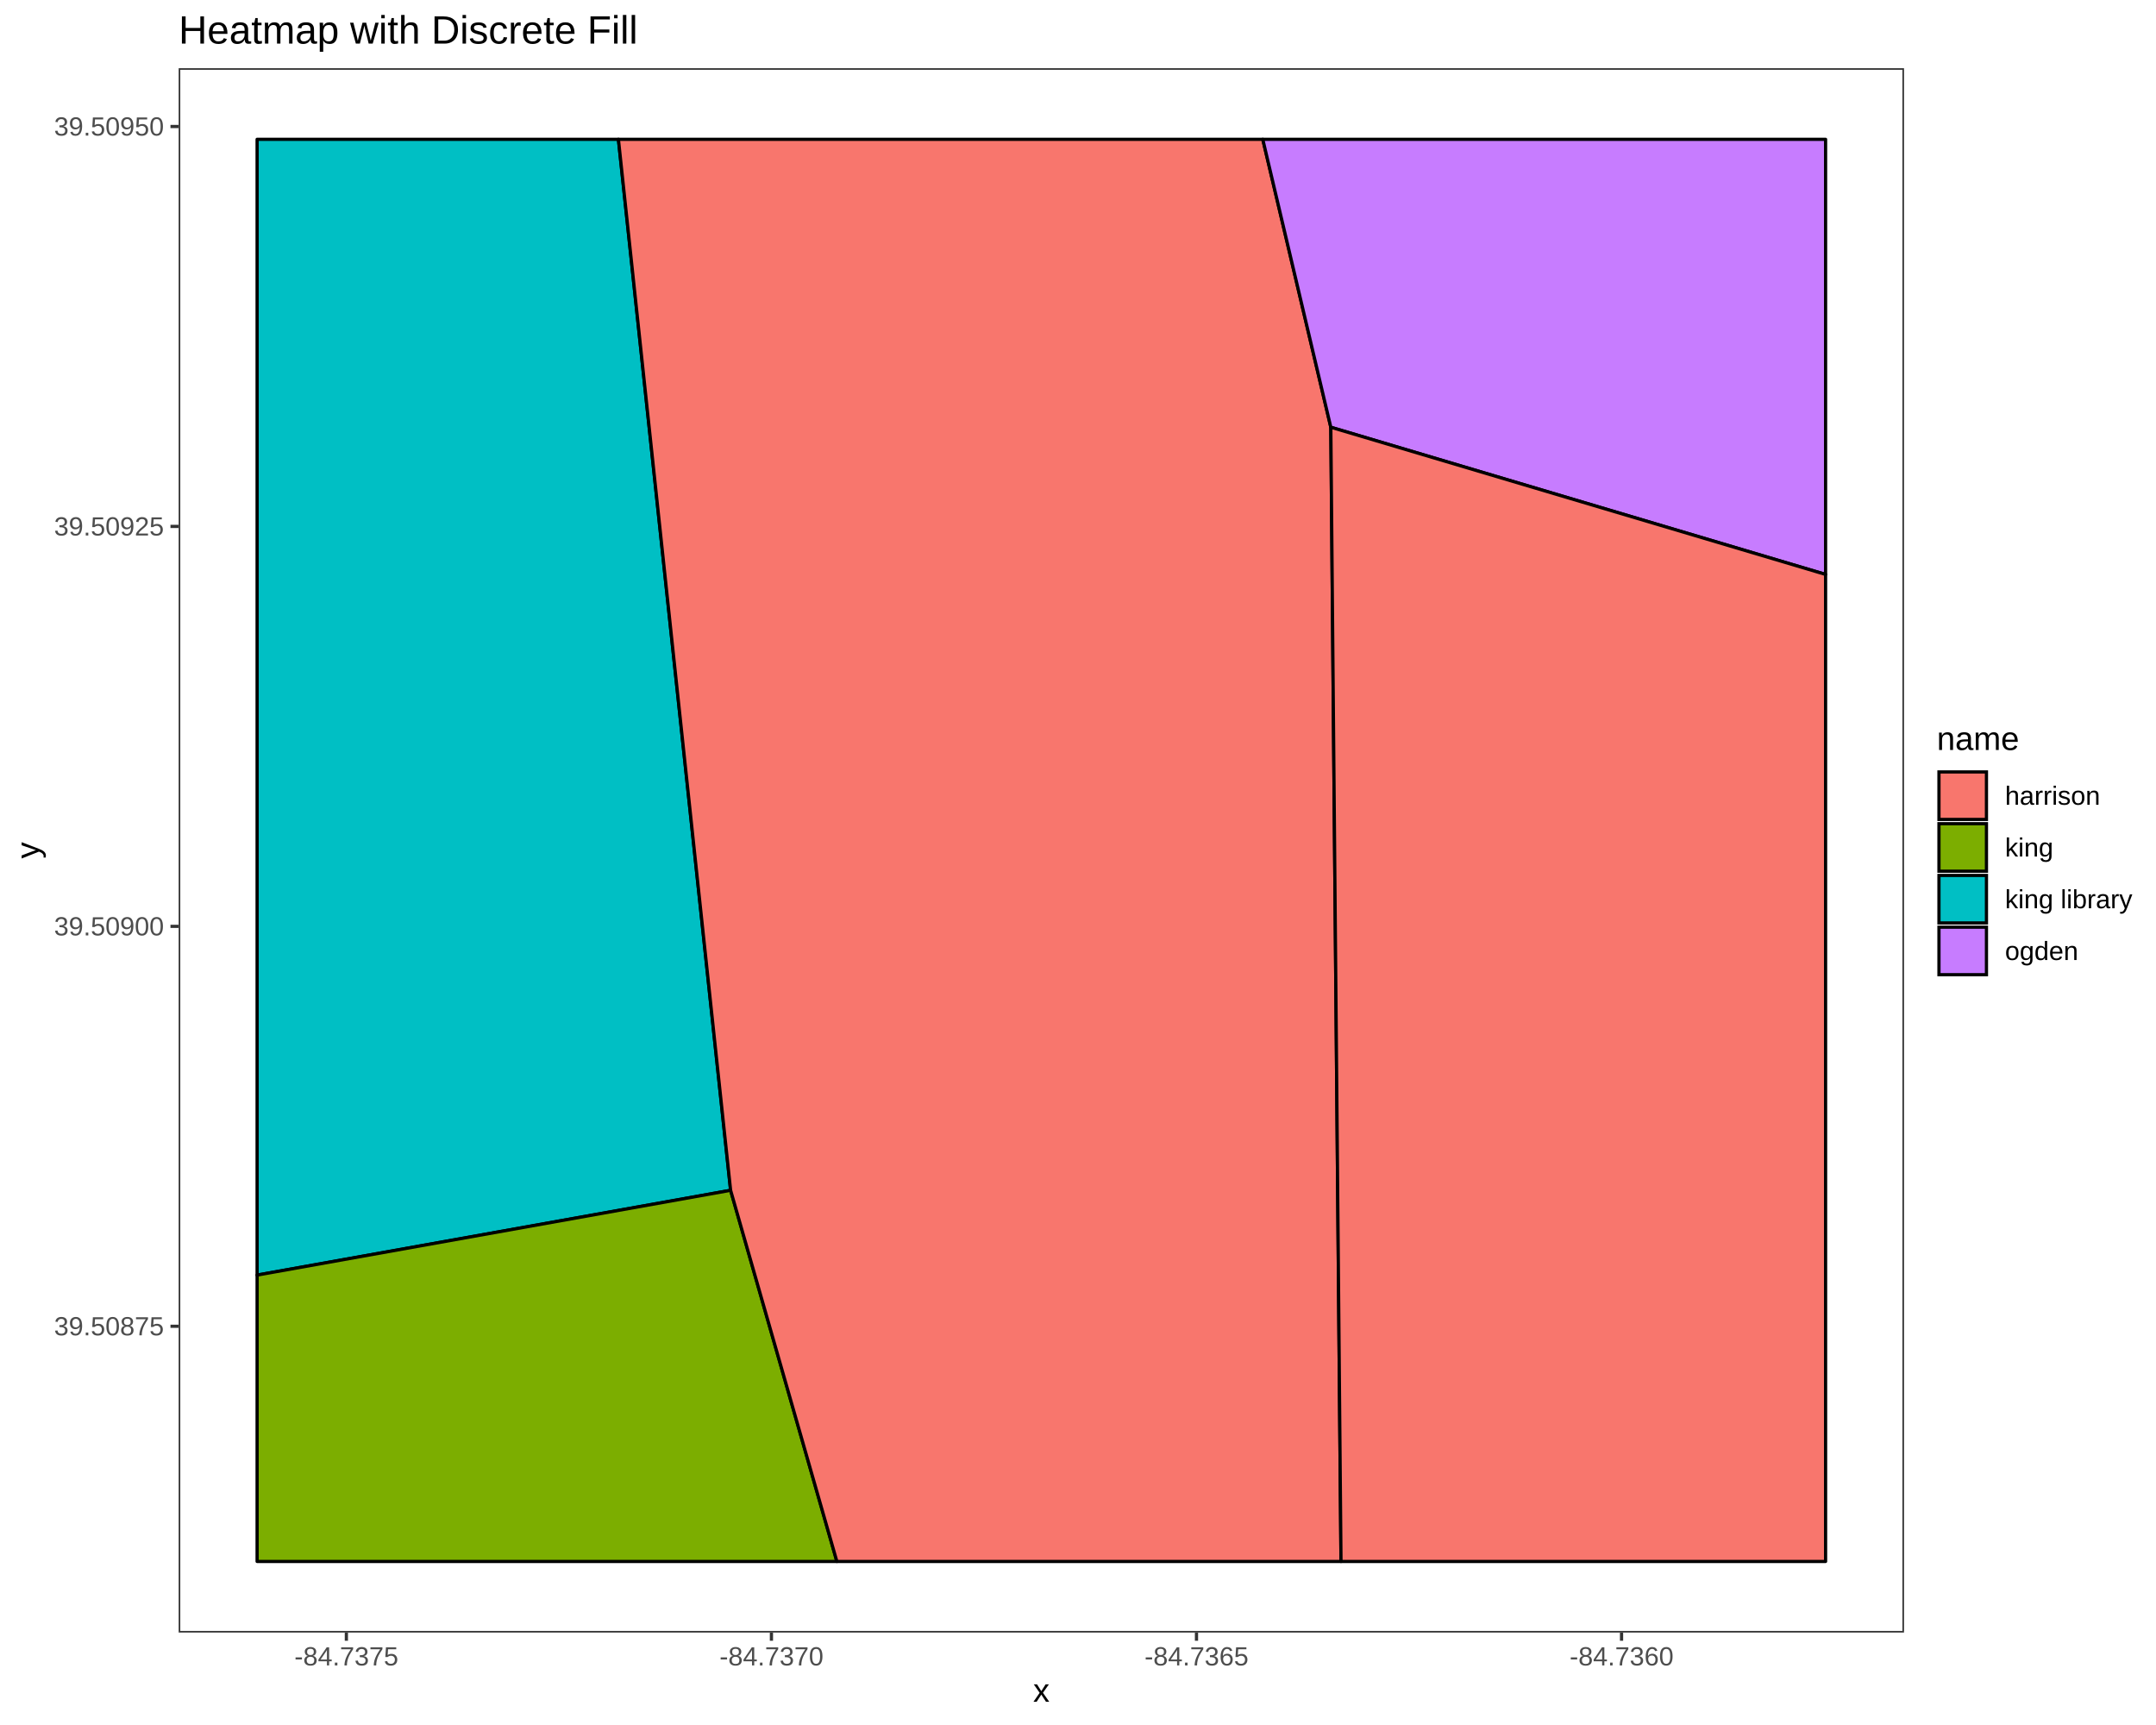
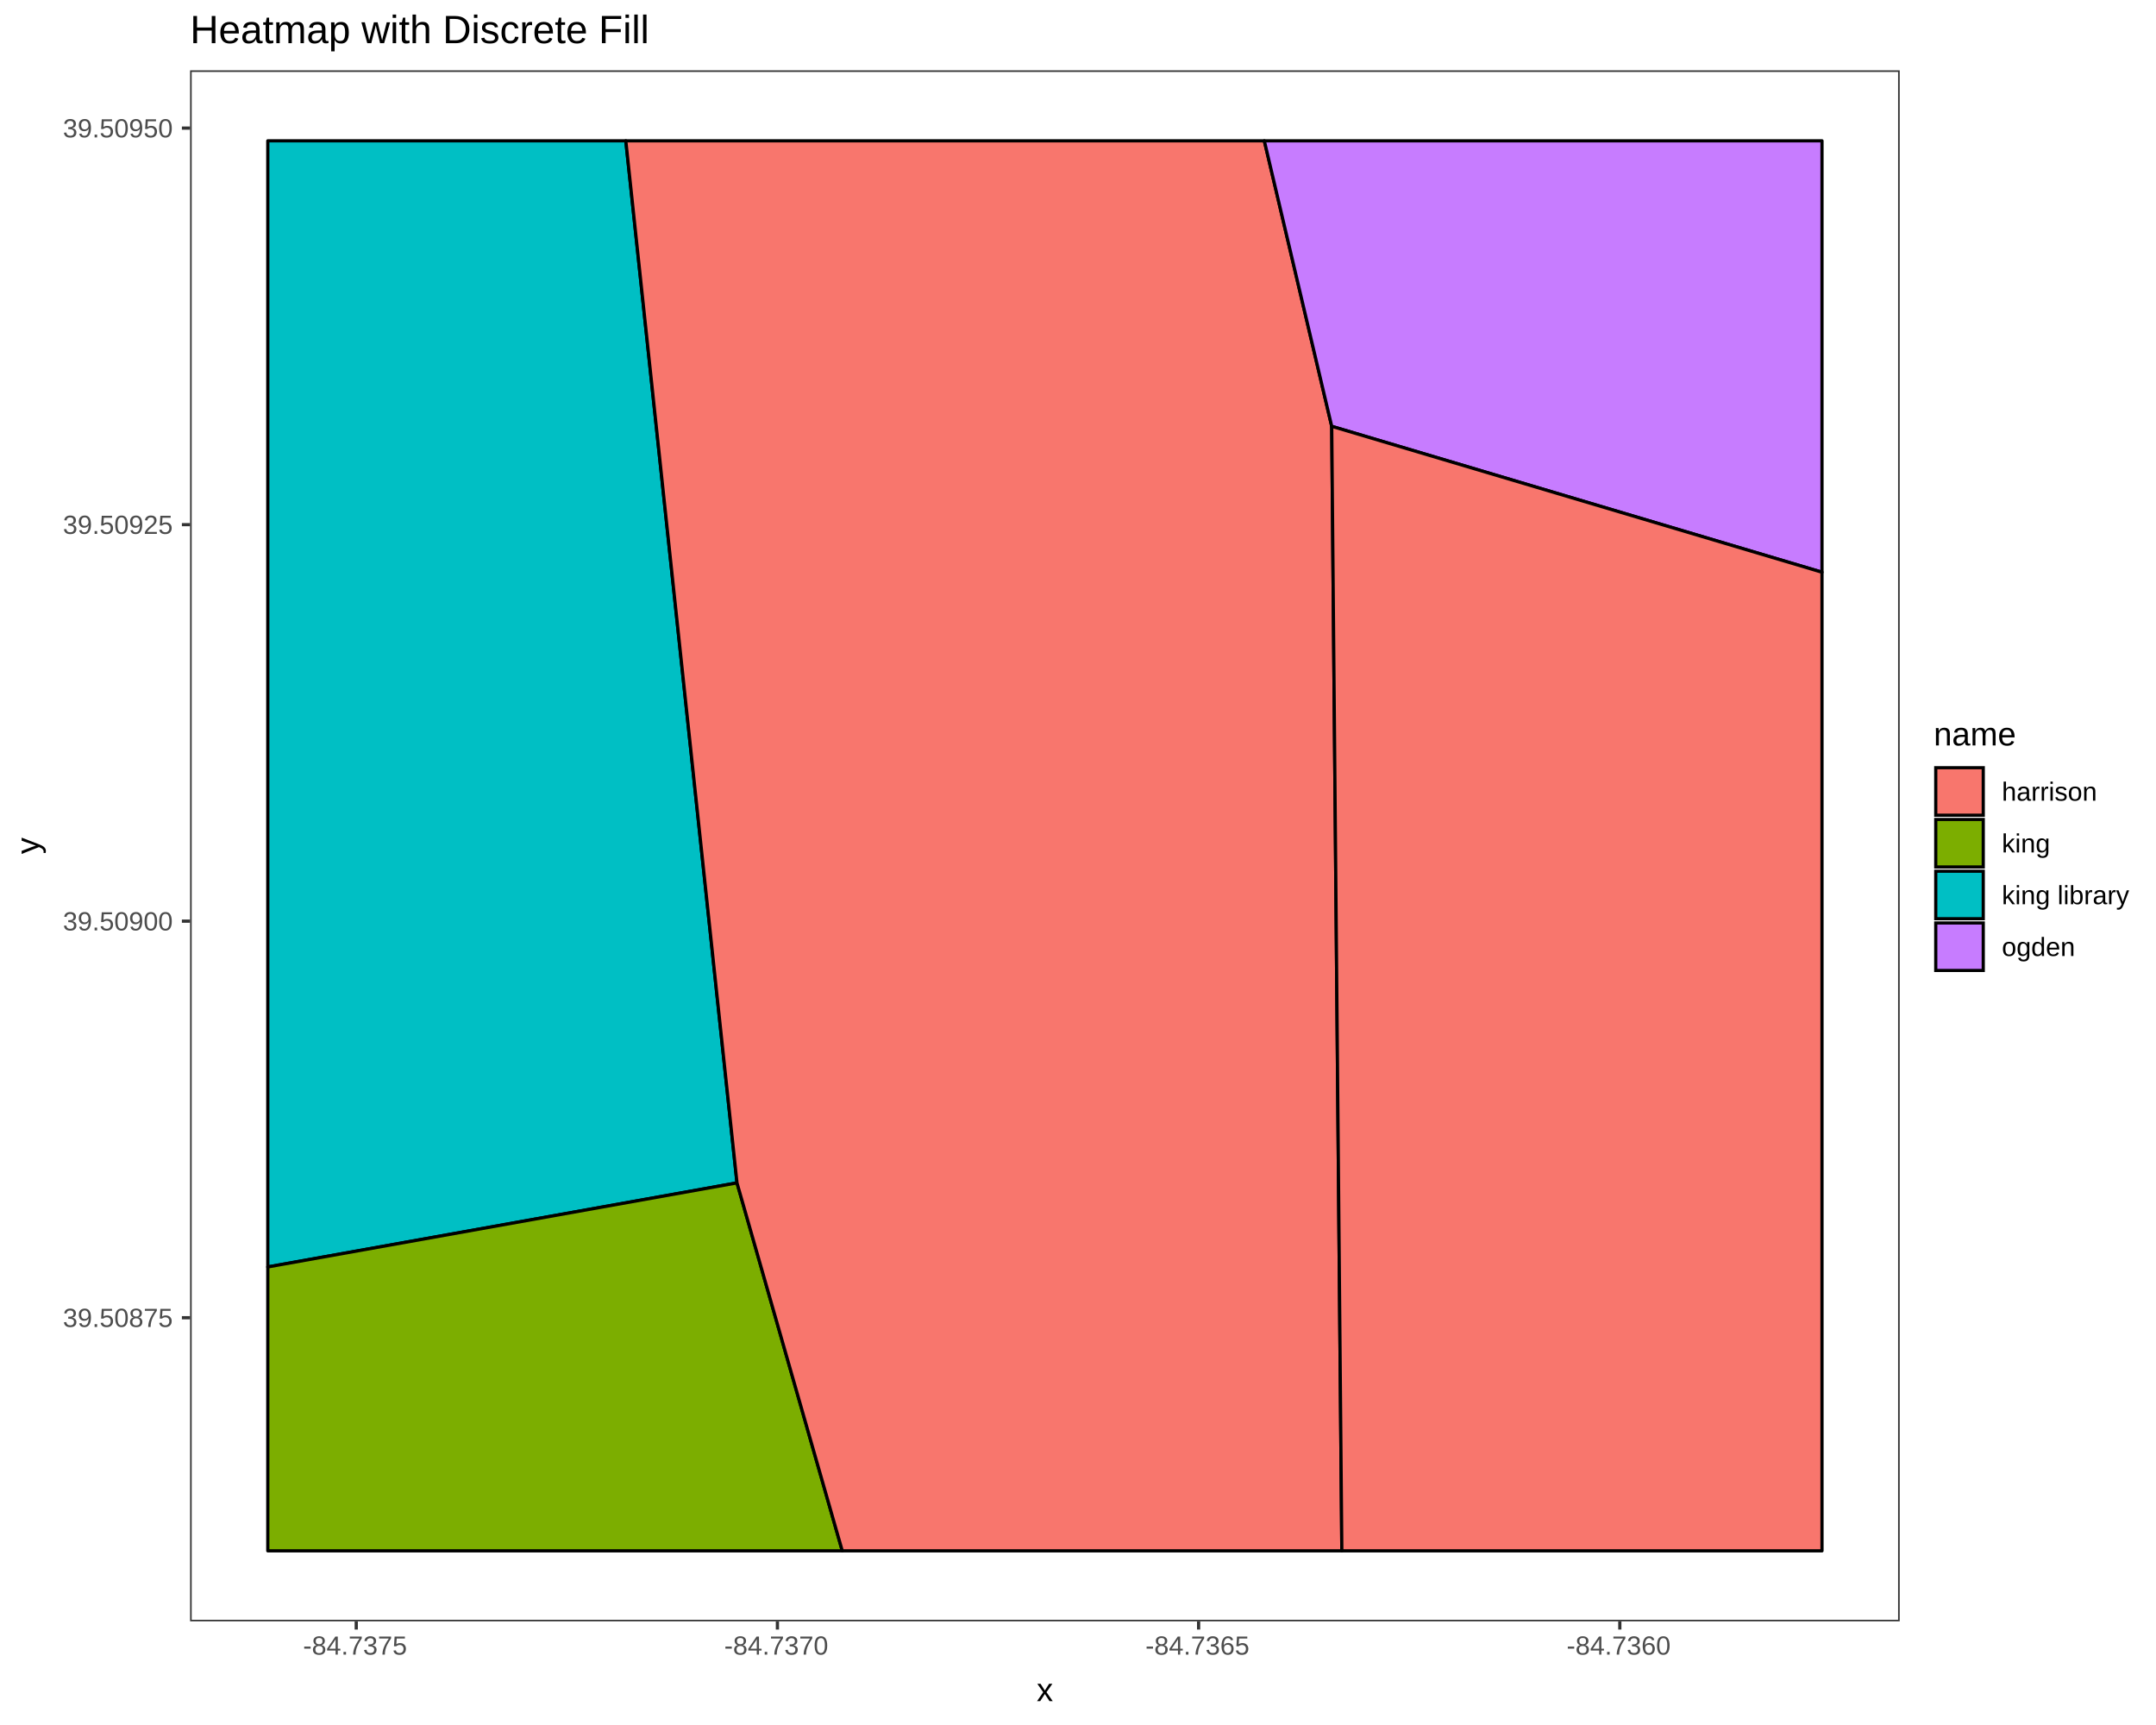
<svg xmlns="http://www.w3.org/2000/svg" viewBox="0 0 720.00 576.00">
  <defs>
    <style type="text/css">
-     line, polyline, polygon, path, rect, circle {
+     line, polyline, path, rect, circle {
      fill: none;
      stroke: #000000;
      stroke-linecap: round;
      stroke-linejoin: round;
      stroke-miterlimit: 10.00;
    }
  </style>
  </defs>
  <rect width="100%" height="100%" style="stroke: none; fill: #FFFFFF;" />
  <rect x="0.00" y="0.00" width="720.00" height="576.00" style="stroke-width: 1.07; stroke: #FFFFFF; fill: #FFFFFF;" />
  <defs>
-     <clipPath id="cpNTkuNjd8NjM1Ljg1fDU0NS4xM3wyMi43Nw==">
-       <rect x="59.67" y="22.77" width="576.18" height="522.36" />
+     <clipPath id="cpNjMuNDc1NHw2MzQuNDA3fDU0MS4zOTF8MjMuNDc2Nw==">
+       <rect x="63.48" y="23.48" width="570.93" height="517.91" />
    </clipPath>
  </defs>
-   <rect x="59.67" y="22.77" width="576.18" height="522.36" style="stroke-width: 1.07; stroke: none; fill: #FFFFFF;" clip-path="url(#cpNTkuNjd8NjM1Ljg1fDU0NS4xM3wyMi43Nw==)" />
-   <polygon points="206.52,46.52 243.99,397.46 85.86,425.77 85.86,46.52 206.52,46.52 " style="stroke-width: 1.07; fill: #00BFC4;" clip-path="url(#cpNTkuNjd8NjM1Ljg1fDU0NS4xM3wyMi43Nw==)" />
-   <polygon points="243.99,397.46 279.48,521.39 85.86,521.39 85.86,425.77 243.99,397.46 " style="stroke-width: 1.07; fill: #7CAE00;" clip-path="url(#cpNTkuNjd8NjM1Ljg1fDU0NS4xM3wyMi43Nw==)" />
-   <polygon points="444.43,142.66 447.83,521.39 279.48,521.39 243.99,397.46 206.52,46.52 421.71,46.52 444.43,142.66 " style="stroke-width: 1.07; fill: #F8766D;" clip-path="url(#cpNTkuNjd8NjM1Ljg1fDU0NS4xM3wyMi43Nw==)" />
-   <polygon points="609.66,46.52 609.66,191.81 444.43,142.66 421.71,46.52 609.66,46.52 " style="stroke-width: 1.07; fill: #C77CFF;" clip-path="url(#cpNTkuNjd8NjM1Ljg1fDU0NS4xM3wyMi43Nw==)" />
-   <polygon points="609.66,191.81 609.66,521.39 447.83,521.39 444.43,142.66 609.66,191.81 " style="stroke-width: 1.07; fill: #F8766D;" clip-path="url(#cpNTkuNjd8NjM1Ljg1fDU0NS4xM3wyMi43Nw==)" />
-   <rect x="59.67" y="22.77" width="576.18" height="522.36" style="stroke-width: 1.07; stroke: #333333;" clip-path="url(#cpNTkuNjd8NjM1Ljg1fDU0NS4xM3wyMi43Nw==)" />
+   <rect x="63.48" y="23.48" width="570.93" height="517.91" style="stroke-width: 1.07; stroke: none; fill: #FFFFFF;" clip-path="url(#cpNjMuNDc1NHw2MzQuNDA3fDU0MS4zOTF8MjMuNDc2Nw==)" />
+   <polyline points="208.99,47.02 246.12,394.98 89.43,423.05 89.43,47.02 208.99,47.02 " style="stroke-width: 1.07; fill: #00BFC4;" clip-path="url(#cpNjMuNDc1NHw2MzQuNDA3fDU0MS4zOTF8MjMuNDc2Nw==)" />
+   <polyline points="246.12,394.98 281.28,517.85 89.43,517.85 89.43,423.05 246.12,394.98 " style="stroke-width: 1.07; fill: #7CAE00;" clip-path="url(#cpNjMuNDc1NHw2MzQuNDA3fDU0MS4zOTF8MjMuNDc2Nw==)" />
+   <polyline points="444.73,142.35 448.11,517.85 281.28,517.85 246.12,394.98 208.99,47.02 422.22,47.02 444.73,142.35 " style="stroke-width: 1.07; fill: #F8766D;" clip-path="url(#cpNjMuNDc1NHw2MzQuNDA3fDU0MS4zOTF8MjMuNDc2Nw==)" />
+   <polyline points="608.46,47.02 608.46,191.07 444.73,142.35 422.22,47.02 608.46,47.02 " style="stroke-width: 1.07; fill: #C77CFF;" clip-path="url(#cpNjMuNDc1NHw2MzQuNDA3fDU0MS4zOTF8MjMuNDc2Nw==)" />
+   <polyline points="608.46,191.07 608.46,517.85 448.11,517.85 444.73,142.35 608.46,191.07 " style="stroke-width: 1.07; fill: #F8766D;" clip-path="url(#cpNjMuNDc1NHw2MzQuNDA3fDU0MS4zOTF8MjMuNDc2Nw==)" />
+   <rect x="63.48" y="23.48" width="570.93" height="517.91" style="stroke-width: 1.07; stroke: #333333;" clip-path="url(#cpNjMuNDc1NHw2MzQuNDA3fDU0MS4zOTF8MjMuNDc2Nw==)" />
  <defs>
-     <clipPath id="cpMC4wMHw3MjAuMDB8NTc2LjAwfDAuMDA=">
+     <clipPath id="cpMHw3MjB8NTc2fDA=">
      <rect x="0.00" y="0.00" width="720.00" height="576.00" />
    </clipPath>
  </defs>
-   <g clip-path="url(#cpMC4wMHw3MjAuMDB8NTc2LjAwfDAuMDA=)">
-     <text x="18.06" y="445.89" style="font-size: 8.80px; fill: #4D4D4D; font-family: Liberation Sans;" textLength="36.67px" lengthAdjust="spacingAndGlyphs">39.50875</text>
+   <g clip-path="url(#cpMHw3MjB8NTc2fDA=)">
+     <text x="21.01" y="443.09" style="font-size: 8.80px; fill: #4D4D4D; font-family: Liberation Sans;" textLength="37.54px" lengthAdjust="spacingAndGlyphs">39.50875</text>
  </g>
-   <g clip-path="url(#cpMC4wMHw3MjAuMDB8NTc2LjAwfDAuMDA=)">
-     <text x="18.06" y="312.35" style="font-size: 8.80px; fill: #4D4D4D; font-family: Liberation Sans;" textLength="36.67px" lengthAdjust="spacingAndGlyphs">39.50900</text>
+   <g clip-path="url(#cpMHw3MjB8NTc2fDA=)">
+     <text x="21.01" y="310.68" style="font-size: 8.80px; fill: #4D4D4D; font-family: Liberation Sans;" textLength="37.54px" lengthAdjust="spacingAndGlyphs">39.50900</text>
  </g>
-   <g clip-path="url(#cpMC4wMHw3MjAuMDB8NTc2LjAwfDAuMDA=)">
-     <text x="18.06" y="178.81" style="font-size: 8.80px; fill: #4D4D4D; font-family: Liberation Sans;" textLength="36.67px" lengthAdjust="spacingAndGlyphs">39.50925</text>
+   <g clip-path="url(#cpMHw3MjB8NTc2fDA=)">
+     <text x="21.01" y="178.28" style="font-size: 8.80px; fill: #4D4D4D; font-family: Liberation Sans;" textLength="37.54px" lengthAdjust="spacingAndGlyphs">39.50925</text>
  </g>
-   <g clip-path="url(#cpMC4wMHw3MjAuMDB8NTc2LjAwfDAuMDA=)">
-     <text x="18.06" y="45.27" style="font-size: 8.80px; fill: #4D4D4D; font-family: Liberation Sans;" textLength="36.67px" lengthAdjust="spacingAndGlyphs">39.50950</text>
+   <g clip-path="url(#cpMHw3MjB8NTc2fDA=)">
+     <text x="21.01" y="45.88" style="font-size: 8.80px; fill: #4D4D4D; font-family: Liberation Sans;" textLength="37.54px" lengthAdjust="spacingAndGlyphs">39.50950</text>
  </g>
-   <polyline points="56.93,442.86 59.67,442.86 " style="stroke-width: 1.07; stroke: #333333; stroke-linecap: butt;" clip-path="url(#cpMC4wMHw3MjAuMDB8NTc2LjAwfDAuMDA=)" />
-   <polyline points="56.93,309.32 59.67,309.32 " style="stroke-width: 1.07; stroke: #333333; stroke-linecap: butt;" clip-path="url(#cpMC4wMHw3MjAuMDB8NTc2LjAwfDAuMDA=)" />
-   <polyline points="56.93,175.78 59.67,175.78 " style="stroke-width: 1.07; stroke: #333333; stroke-linecap: butt;" clip-path="url(#cpMC4wMHw3MjAuMDB8NTc2LjAwfDAuMDA=)" />
-   <polyline points="56.93,42.24 59.67,42.24 " style="stroke-width: 1.07; stroke: #333333; stroke-linecap: butt;" clip-path="url(#cpMC4wMHw3MjAuMDB8NTc2LjAwfDAuMDA=)" />
-   <polyline points="115.67,547.87 115.67,545.13 " style="stroke-width: 1.07; stroke: #333333; stroke-linecap: butt;" clip-path="url(#cpMC4wMHw3MjAuMDB8NTc2LjAwfDAuMDA=)" />
-   <polyline points="257.62,547.87 257.62,545.13 " style="stroke-width: 1.07; stroke: #333333; stroke-linecap: butt;" clip-path="url(#cpMC4wMHw3MjAuMDB8NTc2LjAwfDAuMDA=)" />
-   <polyline points="399.57,547.87 399.57,545.13 " style="stroke-width: 1.07; stroke: #333333; stroke-linecap: butt;" clip-path="url(#cpMC4wMHw3MjAuMDB8NTc2LjAwfDAuMDA=)" />
-   <polyline points="541.52,547.87 541.52,545.13 " style="stroke-width: 1.07; stroke: #333333; stroke-linecap: butt;" clip-path="url(#cpMC4wMHw3MjAuMDB8NTc2LjAwfDAuMDA=)" />
-   <g clip-path="url(#cpMC4wMHw3MjAuMDB8NTc2LjAwfDAuMDA=)">
-     <text x="98.31" y="556.11" style="font-size: 8.80px; fill: #4D4D4D; font-family: Liberation Sans;" textLength="34.70px" lengthAdjust="spacingAndGlyphs">-84.7375</text>
+   <polyline points="60.74,440.00 63.48,440.00 " style="stroke-width: 1.07; stroke: #333333; stroke-linecap: butt;" clip-path="url(#cpMHw3MjB8NTc2fDA=)" />
+   <polyline points="60.74,307.59 63.48,307.59 " style="stroke-width: 1.07; stroke: #333333; stroke-linecap: butt;" clip-path="url(#cpMHw3MjB8NTc2fDA=)" />
+   <polyline points="60.74,175.19 63.48,175.19 " style="stroke-width: 1.07; stroke: #333333; stroke-linecap: butt;" clip-path="url(#cpMHw3MjB8NTc2fDA=)" />
+   <polyline points="60.74,42.78 63.48,42.78 " style="stroke-width: 1.07; stroke: #333333; stroke-linecap: butt;" clip-path="url(#cpMHw3MjB8NTc2fDA=)" />
+   <polyline points="118.97,544.13 118.97,541.39 " style="stroke-width: 1.07; stroke: #333333; stroke-linecap: butt;" clip-path="url(#cpMHw3MjB8NTc2fDA=)" />
+   <polyline points="259.62,544.13 259.62,541.39 " style="stroke-width: 1.07; stroke: #333333; stroke-linecap: butt;" clip-path="url(#cpMHw3MjB8NTc2fDA=)" />
+   <polyline points="400.28,544.13 400.28,541.39 " style="stroke-width: 1.07; stroke: #333333; stroke-linecap: butt;" clip-path="url(#cpMHw3MjB8NTc2fDA=)" />
+   <polyline points="540.94,544.13 540.94,541.39 " style="stroke-width: 1.07; stroke: #333333; stroke-linecap: butt;" clip-path="url(#cpMHw3MjB8NTc2fDA=)" />
+   <g clip-path="url(#cpMHw3MjB8NTc2fDA=)">
+     <text x="101.20" y="552.51" style="font-size: 8.80px; fill: #4D4D4D; font-family: Liberation Sans;" textLength="35.53px" lengthAdjust="spacingAndGlyphs">-84.7375</text>
  </g>
-   <g clip-path="url(#cpMC4wMHw3MjAuMDB8NTc2LjAwfDAuMDA=)">
-     <text x="240.27" y="556.11" style="font-size: 8.80px; fill: #4D4D4D; font-family: Liberation Sans;" textLength="34.70px" lengthAdjust="spacingAndGlyphs">-84.7370</text>
+   <g clip-path="url(#cpMHw3MjB8NTc2fDA=)">
+     <text x="241.86" y="552.51" style="font-size: 8.80px; fill: #4D4D4D; font-family: Liberation Sans;" textLength="35.53px" lengthAdjust="spacingAndGlyphs">-84.7370</text>
  </g>
-   <g clip-path="url(#cpMC4wMHw3MjAuMDB8NTc2LjAwfDAuMDA=)">
-     <text x="382.22" y="556.11" style="font-size: 8.80px; fill: #4D4D4D; font-family: Liberation Sans;" textLength="34.70px" lengthAdjust="spacingAndGlyphs">-84.7365</text>
+   <g clip-path="url(#cpMHw3MjB8NTc2fDA=)">
+     <text x="382.52" y="552.51" style="font-size: 8.80px; fill: #4D4D4D; font-family: Liberation Sans;" textLength="35.53px" lengthAdjust="spacingAndGlyphs">-84.7365</text>
  </g>
-   <g clip-path="url(#cpMC4wMHw3MjAuMDB8NTc2LjAwfDAuMDA=)">
-     <text x="524.17" y="556.11" style="font-size: 8.80px; fill: #4D4D4D; font-family: Liberation Sans;" textLength="34.70px" lengthAdjust="spacingAndGlyphs">-84.7360</text>
+   <g clip-path="url(#cpMHw3MjB8NTc2fDA=)">
+     <text x="523.18" y="552.51" style="font-size: 8.80px; fill: #4D4D4D; font-family: Liberation Sans;" textLength="35.53px" lengthAdjust="spacingAndGlyphs">-84.7360</text>
  </g>
-   <g clip-path="url(#cpMC4wMHw3MjAuMDB8NTc2LjAwfDAuMDA=)">
-     <text x="345.01" y="568.24" style="font-size: 11.00px; font-family: Liberation Sans;" textLength="5.50px" lengthAdjust="spacingAndGlyphs">x</text>
+   <g clip-path="url(#cpMHw3MjB8NTc2fDA=)">
+     <text x="346.19" y="568.04" style="font-size: 11.00px; font-family: Liberation Sans;" textLength="5.50px" lengthAdjust="spacingAndGlyphs">x</text>
  </g>
-   <g clip-path="url(#cpMC4wMHw3MjAuMDB8NTc2LjAwfDAuMDA=)">
-     <text transform="translate(13.04,286.70) rotate(-90)" style="font-size: 11.00px; font-family: Liberation Sans;" textLength="5.50px" lengthAdjust="spacingAndGlyphs">y</text>
+   <g clip-path="url(#cpMHw3MjB8NTc2fDA=)">
+     <text transform="translate(13.04,285.18) rotate(-90)" style="font-size: 11.00px; font-family: Liberation Sans;" textLength="5.50px" lengthAdjust="spacingAndGlyphs">y</text>
  </g>
-   <rect x="646.81" y="241.73" width="67.71" height="84.44" style="stroke-width: 1.07; stroke: none; fill: #FFFFFF;" clip-path="url(#cpMC4wMHw3MjAuMDB8NTc2LjAwfDAuMDA=)" />
-   <g clip-path="url(#cpMC4wMHw3MjAuMDB8NTc2LjAwfDAuMDA=)">
-     <text x="646.81" y="250.43" style="font-size: 11.00px; font-family: Liberation Sans;" textLength="27.53px" lengthAdjust="spacingAndGlyphs">name</text>
+   <rect x="645.75" y="240.11" width="68.77" height="84.65" style="stroke-width: 1.07; stroke: none; fill: #FFFFFF;" clip-path="url(#cpMHw3MjB8NTc2fDA=)" />
+   <g clip-path="url(#cpMHw3MjB8NTc2fDA=)">
+     <text x="645.75" y="248.92" style="font-size: 11.00px; font-family: Liberation Sans;" textLength="27.52px" lengthAdjust="spacingAndGlyphs">name</text>
  </g>
-   <rect x="646.81" y="257.05" width="17.28" height="17.28" style="stroke-width: 1.07; stroke: none; fill: #FFFFFF;" clip-path="url(#cpMC4wMHw3MjAuMDB8NTc2LjAwfDAuMDA=)" />
-   <rect x="647.52" y="257.76" width="15.86" height="15.86" style="stroke-width: 1.07; stroke-linecap: square; stroke-linejoin: miter; fill: #F8766D;" clip-path="url(#cpMC4wMHw3MjAuMDB8NTc2LjAwfDAuMDA=)" />
-   <rect x="646.81" y="274.33" width="17.28" height="17.28" style="stroke-width: 1.07; stroke: none; fill: #FFFFFF;" clip-path="url(#cpMC4wMHw3MjAuMDB8NTc2LjAwfDAuMDA=)" />
-   <rect x="647.52" y="275.04" width="15.86" height="15.86" style="stroke-width: 1.07; stroke-linecap: square; stroke-linejoin: miter; fill: #7CAE00;" clip-path="url(#cpMC4wMHw3MjAuMDB8NTc2LjAwfDAuMDA=)" />
-   <rect x="646.81" y="291.61" width="17.28" height="17.28" style="stroke-width: 1.07; stroke: none; fill: #FFFFFF;" clip-path="url(#cpMC4wMHw3MjAuMDB8NTc2LjAwfDAuMDA=)" />
-   <rect x="647.52" y="292.32" width="15.86" height="15.86" style="stroke-width: 1.07; stroke-linecap: square; stroke-linejoin: miter; fill: #00BFC4;" clip-path="url(#cpMC4wMHw3MjAuMDB8NTc2LjAwfDAuMDA=)" />
-   <rect x="646.81" y="308.89" width="17.28" height="17.28" style="stroke-width: 1.07; stroke: none; fill: #FFFFFF;" clip-path="url(#cpMC4wMHw3MjAuMDB8NTc2LjAwfDAuMDA=)" />
-   <rect x="647.52" y="309.60" width="15.86" height="15.86" style="stroke-width: 1.07; stroke-linecap: square; stroke-linejoin: miter; fill: #C77CFF;" clip-path="url(#cpMC4wMHw3MjAuMDB8NTc2LjAwfDAuMDA=)" />
-   <g clip-path="url(#cpMC4wMHw3MjAuMDB8NTc2LjAwfDAuMDA=)">
-     <text x="669.57" y="268.72" style="font-size: 8.80px; font-family: Liberation Sans;" textLength="34.20px" lengthAdjust="spacingAndGlyphs"> harrison</text>
+   <rect x="645.75" y="255.64" width="17.28" height="17.28" style="stroke-width: 1.07; stroke: none; fill: #FFFFFF;" clip-path="url(#cpMHw3MjB8NTc2fDA=)" />
+   <rect x="646.45" y="256.35" width="15.86" height="15.86" style="stroke-width: 1.07; stroke-linejoin: miter; fill: #F8766D;" clip-path="url(#cpMHw3MjB8NTc2fDA=)" />
+   <rect x="645.75" y="272.92" width="17.28" height="17.28" style="stroke-width: 1.07; stroke: none; fill: #FFFFFF;" clip-path="url(#cpMHw3MjB8NTc2fDA=)" />
+   <rect x="646.45" y="273.63" width="15.86" height="15.86" style="stroke-width: 1.07; stroke-linejoin: miter; fill: #7CAE00;" clip-path="url(#cpMHw3MjB8NTc2fDA=)" />
+   <rect x="645.75" y="290.20" width="17.28" height="17.28" style="stroke-width: 1.07; stroke: none; fill: #FFFFFF;" clip-path="url(#cpMHw3MjB8NTc2fDA=)" />
+   <rect x="646.45" y="290.91" width="15.86" height="15.86" style="stroke-width: 1.07; stroke-linejoin: miter; fill: #00BFC4;" clip-path="url(#cpMHw3MjB8NTc2fDA=)" />
+   <rect x="645.75" y="307.48" width="17.28" height="17.28" style="stroke-width: 1.07; stroke: none; fill: #FFFFFF;" clip-path="url(#cpMHw3MjB8NTc2fDA=)" />
+   <rect x="646.45" y="308.19" width="15.86" height="15.86" style="stroke-width: 1.07; stroke-linejoin: miter; fill: #C77CFF;" clip-path="url(#cpMHw3MjB8NTc2fDA=)" />
+   <g clip-path="url(#cpMHw3MjB8NTc2fDA=)">
+     <text x="668.51" y="267.37" style="font-size: 8.80px; font-family: Liberation Sans;" textLength="35.02px" lengthAdjust="spacingAndGlyphs"> harrison</text>
  </g>
-   <g clip-path="url(#cpMC4wMHw3MjAuMDB8NTc2LjAwfDAuMDA=)">
-     <text x="669.57" y="286.00" style="font-size: 8.80px; font-family: Liberation Sans;" textLength="18.58px" lengthAdjust="spacingAndGlyphs"> king</text>
+   <g clip-path="url(#cpMHw3MjB8NTc2fDA=)">
+     <text x="668.51" y="284.65" style="font-size: 8.80px; font-family: Liberation Sans;" textLength="19.01px" lengthAdjust="spacingAndGlyphs"> king</text>
  </g>
-   <g clip-path="url(#cpMC4wMHw3MjAuMDB8NTc2LjAwfDAuMDA=)">
-     <text x="669.57" y="303.28" style="font-size: 8.80px; font-family: Liberation Sans;" textLength="44.95px" lengthAdjust="spacingAndGlyphs"> king library</text>
+   <g clip-path="url(#cpMHw3MjB8NTc2fDA=)">
+     <text x="668.51" y="301.93" style="font-size: 8.80px; font-family: Liberation Sans;" textLength="46.02px" lengthAdjust="spacingAndGlyphs"> king library</text>
  </g>
-   <g clip-path="url(#cpMC4wMHw3MjAuMDB8NTc2LjAwfDAuMDA=)">
-     <text x="669.57" y="320.56" style="font-size: 8.80px; font-family: Liberation Sans;" textLength="26.89px" lengthAdjust="spacingAndGlyphs"> ogden</text>
+   <g clip-path="url(#cpMHw3MjB8NTc2fDA=)">
+     <text x="668.51" y="319.21" style="font-size: 8.80px; font-family: Liberation Sans;" textLength="27.53px" lengthAdjust="spacingAndGlyphs"> ogden</text>
  </g>
-   <g clip-path="url(#cpMC4wMHw3MjAuMDB8NTc2LjAwfDAuMDA=)">
-     <text x="59.67" y="14.56" style="font-size: 13.20px; font-family: Liberation Sans;" textLength="153.14px" lengthAdjust="spacingAndGlyphs">Heatmap with Discrete Fill</text>
+   <g clip-path="url(#cpMHw3MjB8NTc2fDA=)">
+     <text x="63.48" y="14.42" style="font-size: 13.20px; font-family: Liberation Sans;" textLength="150.99px" lengthAdjust="spacingAndGlyphs">Heatmap with Discrete Fill</text>
  </g>
</svg>
